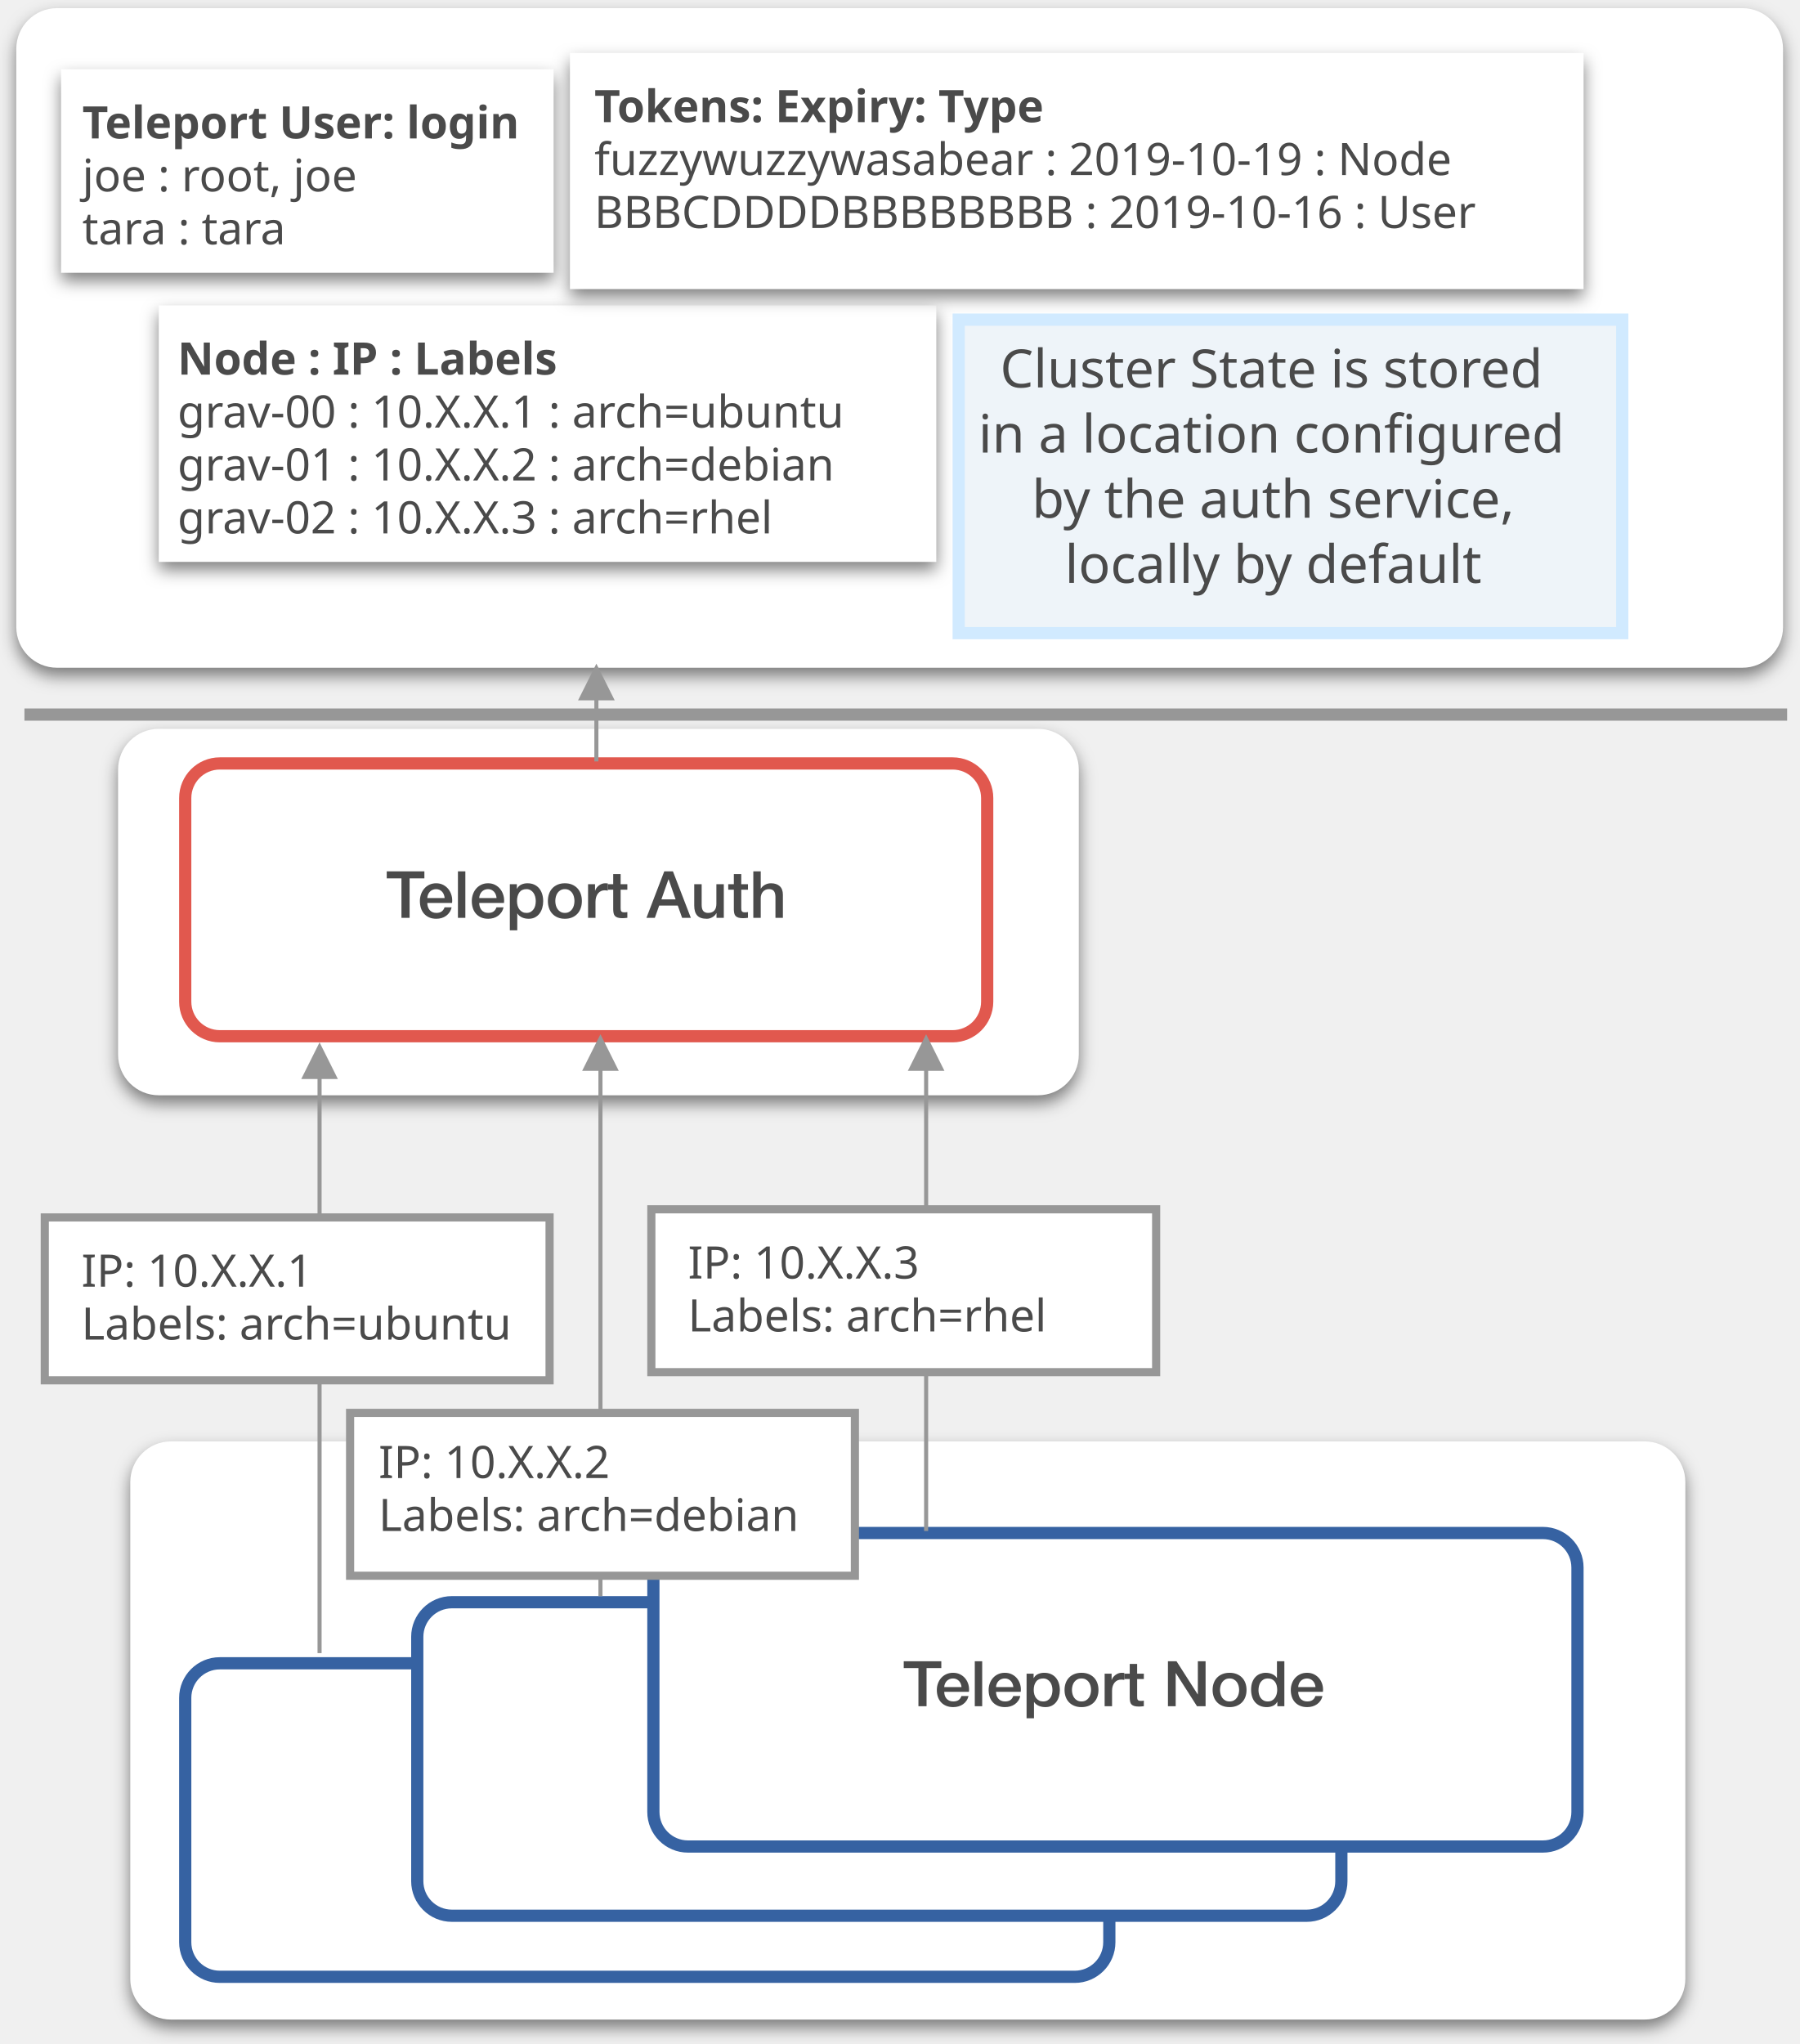
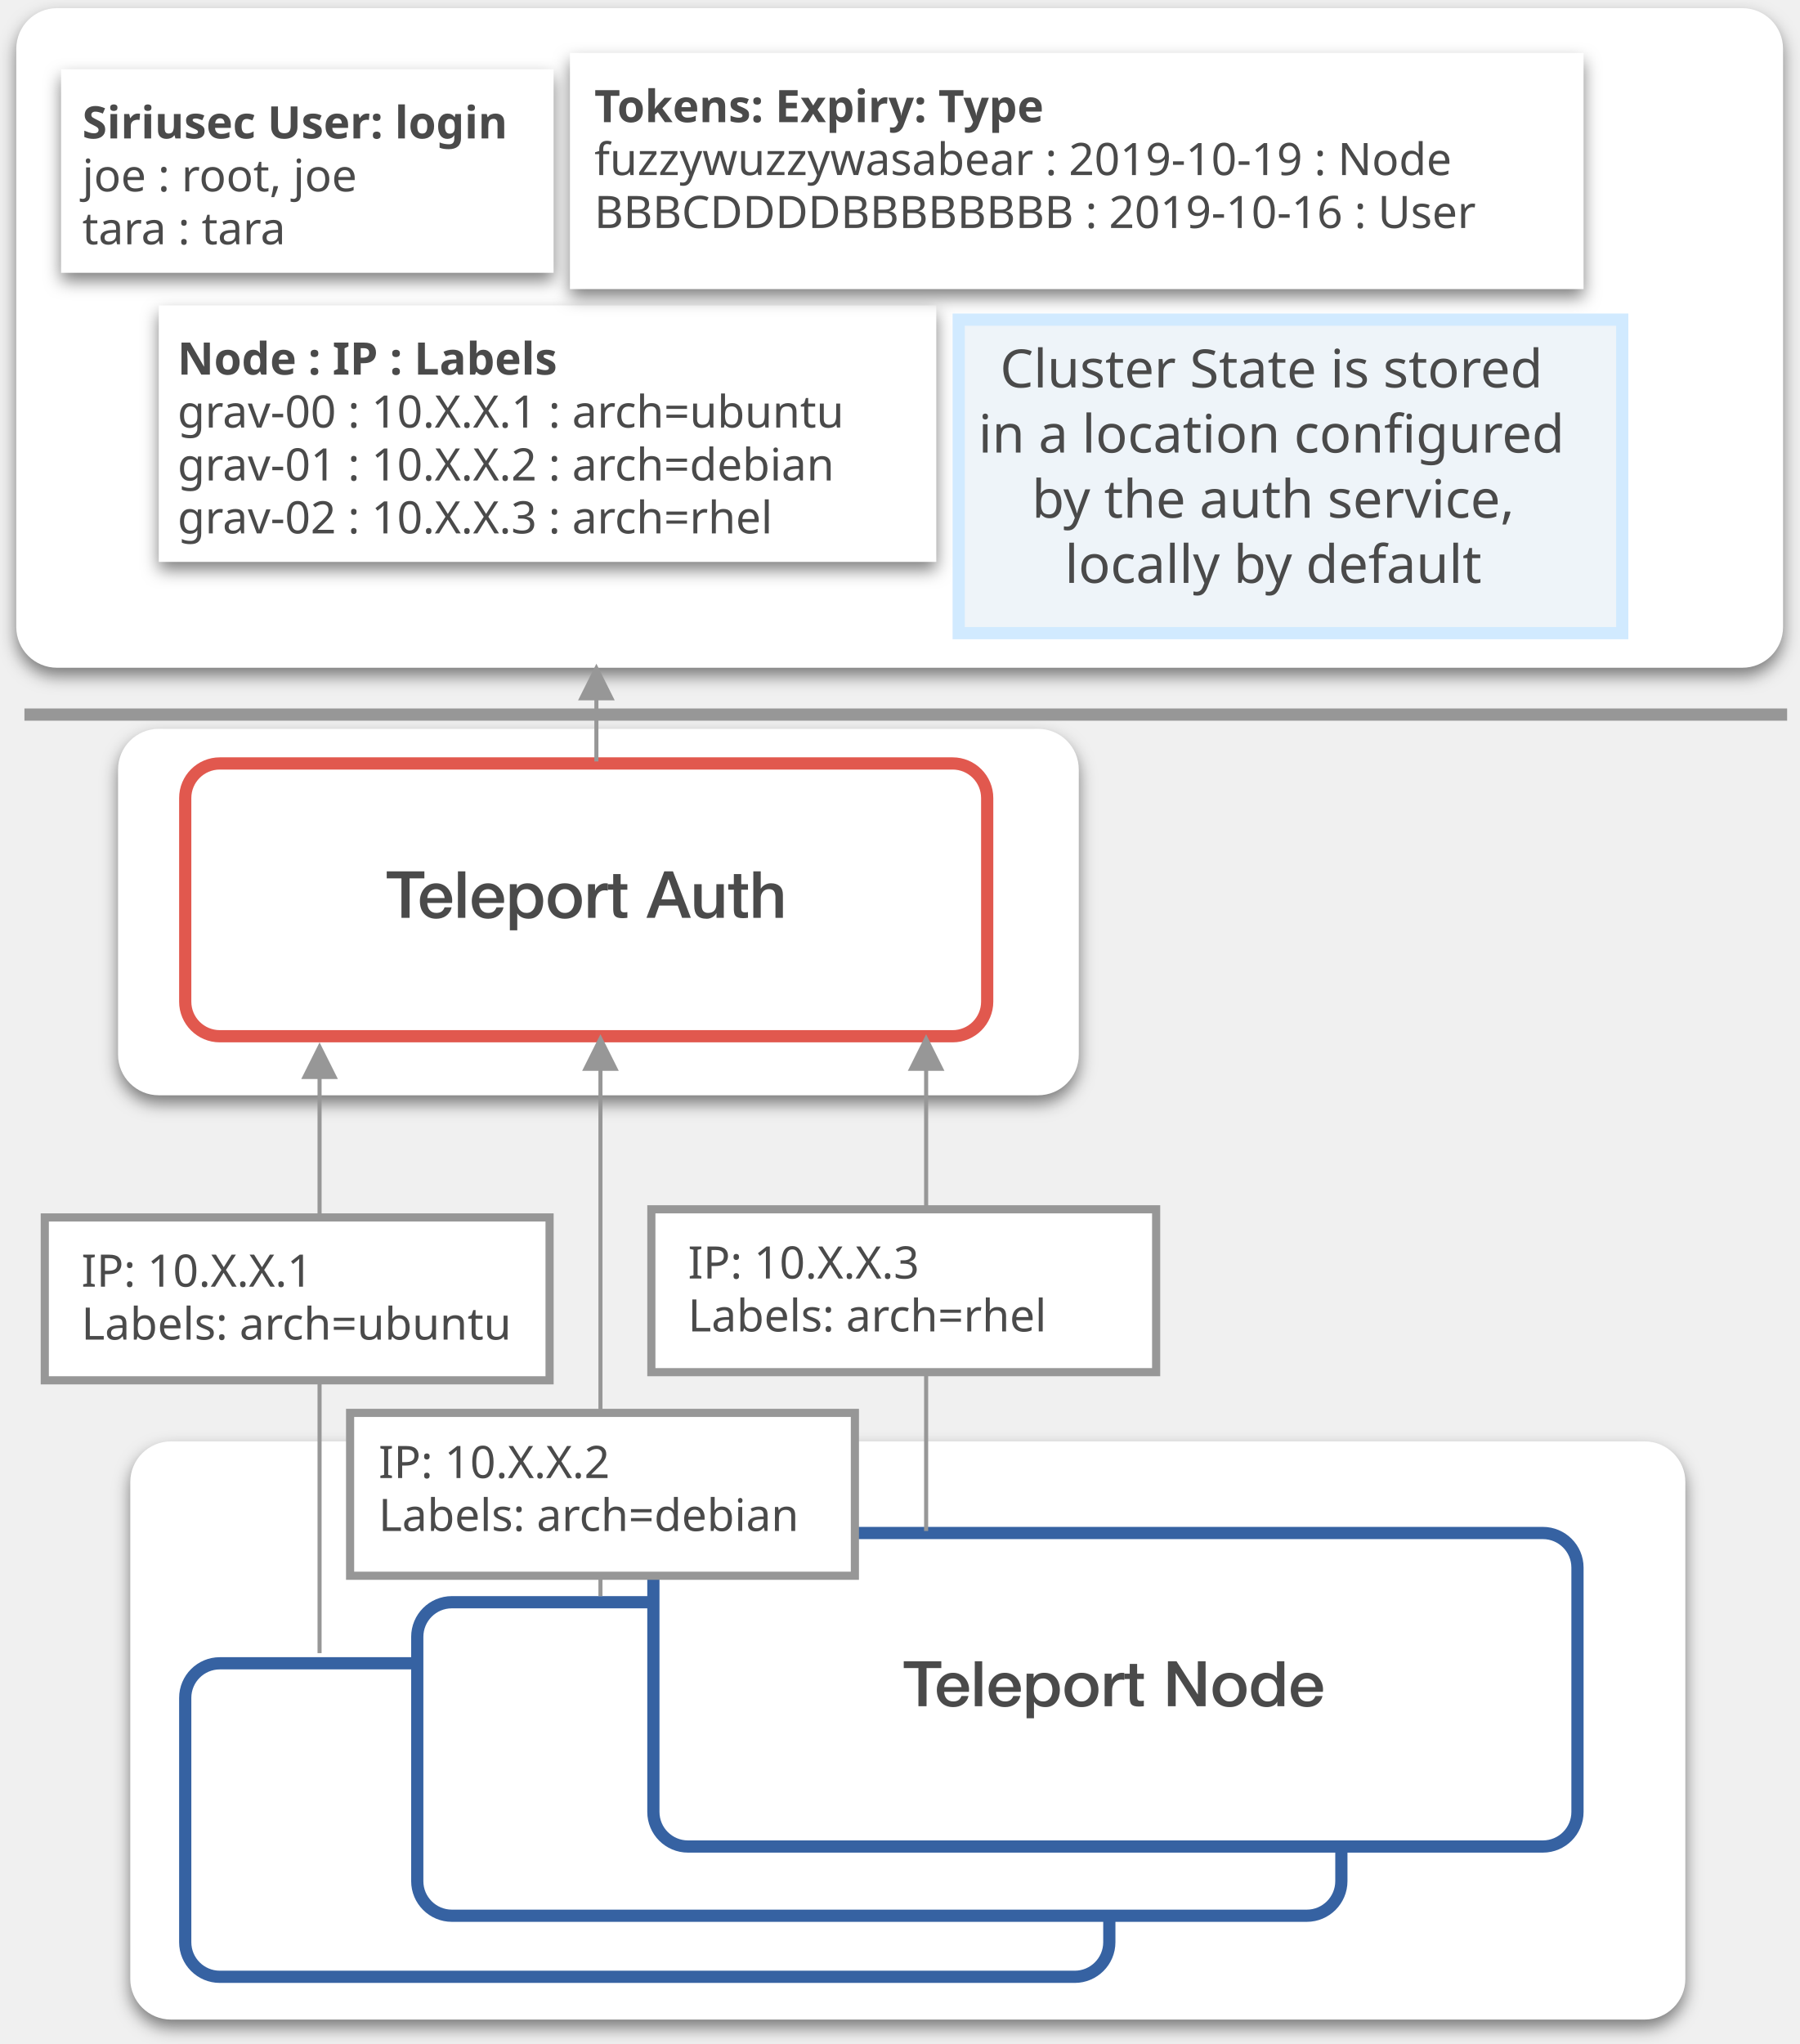
<svg xmlns="http://www.w3.org/2000/svg" xmlns:xlink="http://www.w3.org/1999/xlink" height="502" viewBox="0 0 442 502" width="442">
  <defs>
    <rect id="a" height="162" rx="10" width="434" />
    <filter id="b" height="108.6%" width="103.2%" x="-1.6%" y="-3.1%">
      <feOffset dx="0" dy="2" in="SourceAlpha" result="shadowOffsetOuter1" />
      <feGaussianBlur in="shadowOffsetOuter1" result="shadowBlurOuter1" stdDeviation="2" />
      <feColorMatrix in="shadowBlurOuter1" type="matrix" values="0 0 0 0 0   0 0 0 0 0   0 0 0 0 0  0 0 0 0.5 0" />
    </filter>
    <rect id="c" height="142" rx="10" width="382" />
    <filter id="d" height="109.9%" width="103.7%" x="-1.8%" y="-3.5%">
      <feOffset dx="0" dy="2" in="SourceAlpha" result="shadowOffsetOuter1" />
      <feGaussianBlur in="shadowOffsetOuter1" result="shadowBlurOuter1" stdDeviation="2" />
      <feColorMatrix in="shadowBlurOuter1" type="matrix" values="0 0 0 0 0   0 0 0 0 0   0 0 0 0 0  0 0 0 0.5 0" />
    </filter>
    <rect id="e" height="90" rx="10" width="236" />
    <filter id="f" height="115.6%" width="105.9%" x="-3%" y="-5.6%">
      <feOffset dx="0" dy="2" in="SourceAlpha" result="shadowOffsetOuter1" />
      <feGaussianBlur in="shadowOffsetOuter1" result="shadowBlurOuter1" stdDeviation="2" />
      <feColorMatrix in="shadowBlurOuter1" type="matrix" values="0 0 0 0 0   0 0 0 0 0   0 0 0 0 0  0 0 0 0.5 0" />
    </filter>
    <path id="g" d="m0 0h121v50h-121z" />
    <filter id="h" height="128%" width="111.6%" x="-5.8%">
      <feOffset dx="0" dy="2" in="SourceAlpha" result="shadowOffsetOuter1" />
      <feGaussianBlur in="shadowOffsetOuter1" result="shadowBlurOuter1" stdDeviation="2" />
      <feColorMatrix in="shadowBlurOuter1" type="matrix" values="0 0 0 0 0   0 0 0 0 0   0 0 0 0 0  0 0 0 0.5 0" />
    </filter>
    <path id="i" d="m0 0h191v63h-191z" />
    <filter id="j" height="122.2%" width="107.3%" x="-3.7%" y="-7.9%">
      <feOffset dx="0" dy="2" in="SourceAlpha" result="shadowOffsetOuter1" />
      <feGaussianBlur in="shadowOffsetOuter1" result="shadowBlurOuter1" stdDeviation="2" />
      <feColorMatrix in="shadowBlurOuter1" type="matrix" values="0 0 0 0 0   0 0 0 0 0   0 0 0 0 0  0 0 0 0.5 0" />
    </filter>
    <path id="k" d="m0 0h249v58h-249z" />
    <filter id="l" height="124.1%" width="105.6%" x="-2.8%" y="-8.6%">
      <feOffset dx="0" dy="2" in="SourceAlpha" result="shadowOffsetOuter1" />
      <feGaussianBlur in="shadowOffsetOuter1" result="shadowBlurOuter1" stdDeviation="2" />
      <feColorMatrix in="shadowBlurOuter1" type="matrix" values="0 0 0 0 0   0 0 0 0 0   0 0 0 0 0  0 0 0 0.5 0" />
    </filter>
  </defs>
  <g fill="none" fill-rule="evenodd">
    <g transform="translate(4 2)">
      <use fill="#000" filter="url(#b)" xlink:href="#a" />
      <use fill="#fff" fill-rule="evenodd" xlink:href="#a" />
    </g>
    <g transform="translate(32 354)">
      <use fill="#000" filter="url(#d)" xlink:href="#c" />
      <use fill="#fff" fill-rule="evenodd" xlink:href="#c" />
    </g>
    <g transform="translate(29 179)">
      <use fill="#000" filter="url(#f)" xlink:href="#e" />
      <use fill="#fff" fill-rule="evenodd" xlink:href="#e" />
    </g>
    <g transform="translate(44 186)">
      <path d="m10 1.5c-4.694 0-8.5 3.806-8.5 8.5v50c0 4.694 3.806 8.5 8.5 8.5h180c4.694 0 8.5-3.806 8.5-8.5v-50c0-4.694-3.806-8.5-8.5-8.5z" fill="#fff" stroke="#e1584e" stroke-width="3" />
      <path d="m51 28h9.248v1.728h-3.632v9.696h-2v-9.696h-3.616zm14.224 6.56c-.021-.288-.083-.565-.184-.832s-.24-.499-.416-.696-.389-.357-.64-.48-.531-.184-.84-.184c-.32 0-.611.056-.872.168s-.485.267-.672.464-.336.429-.448.696-.173.555-.184.864zm-4.256 1.2c0 .32.045.629.136.928s.227.56.408.784.411.403.688.536.608.2.992.2c.533 0 .963-.115 1.288-.344s.568-.573.728-1.032h1.728c-.096.448-.261.848-.496 1.2s-.517.648-.848.888-.701.421-1.112.544-.84.184-1.288.184c-.651 0-1.227-.107-1.728-.32s-.925-.512-1.272-.896-.608-.843-.784-1.376-.264-1.12-.264-1.76c0-.587.093-1.144.28-1.672s.453-.992.8-1.392.765-.717 1.256-.952 1.045-.352 1.664-.352c.651 0 1.235.136 1.752.408s.947.632 1.288 1.08.589.963.744 1.544.195 1.181.12 1.8zm7.52-7.76h1.824v11.424h-1.824zm9.488 6.56c-.021-.288-.083-.565-.184-.832s-.24-.499-.416-.696-.389-.357-.64-.48-.531-.184-.84-.184c-.32 0-.611.056-.872.168s-.485.267-.672.464-.336.429-.448.696-.173.555-.184.864zm-4.256 1.2c0 .32.045.629.136.928s.227.56.408.784.411.403.688.536.608.2.992.2c.533 0 .963-.115 1.288-.344s.568-.573.728-1.032h1.728c-.096.448-.261.848-.496 1.2s-.517.648-.848.888-.701.421-1.112.544-.84.184-1.288.184c-.651 0-1.227-.107-1.728-.32s-.925-.512-1.272-.896-.608-.843-.784-1.376-.264-1.12-.264-1.76c0-.587.093-1.144.28-1.672s.453-.992.8-1.392.765-.717 1.256-.952 1.045-.352 1.664-.352c.651 0 1.235.136 1.752.408s.947.632 1.288 1.08.589.963.744 1.544.195 1.181.12 1.8zm7.52-4.608h1.728v1.12h.032c.256-.48.613-.824 1.072-1.032s.955-.312 1.488-.312c.651 0 1.219.115 1.704.344s.888.544 1.208.944.56.867.72 1.4.24 1.104.24 1.712c0 .555-.072 1.093-.216 1.616s-.363.984-.656 1.384c-.293.4-.664.72-1.112.96s-.976.36-1.584.36c-.267 0-.533-.024-.8-.072s-.523-.125-.768-.232-.472-.243-.68-.408-.381-.36-.52-.584h-.032v4.128h-1.824zm6.368 4.144c0-.373-.048-.736-.144-1.088s-.24-.664-.432-.936-.432-.491-.72-.656-.619-.248-.992-.248c-.768 0-1.347.267-1.736.8s-.584 1.243-.584 2.128c0 .416.051.803.152 1.16s.253.664.456.92.445.459.728.608.611.224.984.224c.416 0 .768-.085 1.056-.256s.525-.392.712-.664.32-.581.4-.928.12-.701.12-1.064zm7.152 4.352c-.661 0-1.251-.109-1.768-.328s-.955-.52-1.312-.904-.629-.843-.816-1.376-.28-1.12-.28-1.76c0-.629.093-1.211.28-1.744s.459-.992.816-1.376.795-.685 1.312-.904 1.107-.328 1.768-.328 1.251.109 1.768.328.955.52 1.312.904.629.843.816 1.376.28 1.115.28 1.744c0 .64-.093 1.227-.28 1.76s-.459.992-.816 1.376-.795.685-1.312.904-1.107.328-1.768.328zm0-1.44c.405 0 .757-.085 1.056-.256s.544-.395.736-.672.333-.589.424-.936.136-.701.136-1.064c0-.352-.045-.704-.136-1.056s-.232-.664-.424-.936-.437-.493-.736-.664-.651-.256-1.056-.256-.757.085-1.056.256-.544.392-.736.664-.333.584-.424.936-.136.704-.136 1.056c0 .363.045.717.136 1.064s.232.659.424.936.437.501.736.672.651.256 1.056.256zm5.696-7.056h1.712v1.6h.032c.053-.224.157-.443.312-.656s.341-.408.56-.584.461-.317.728-.424.539-.16.816-.16c.213 0 .36.005.44.016s.163.021.248.032v1.76c-.128-.021-.259-.04-.392-.056s-.264-.024-.392-.024c-.309 0-.6.061-.872.184s-.509.304-.712.544-.363.536-.48.888-.176.757-.176 1.216v3.936h-1.824zm4.8 0h1.376v-2.48h1.824v2.48h1.648v1.36h-1.648v4.416c0 .192.008.357.024.496s.053.256.112.352.147.168.264.216.277.072.48.072c.128 0 .256-.003.384-.008s.256-.024.384-.056v1.408c-.203.021-.4.043-.592.064s-.389.032-.592.032c-.48 0-.867-.045-1.16-.136s-.523-.224-.688-.4-.277-.397-.336-.664-.093-.571-.104-.912v-4.88h-1.376zm13.92-3.152h2.128l4.4 11.424h-2.144l-1.072-3.024h-4.56l-1.072 3.024h-2.064zm-.704 6.88h3.488l-1.712-4.912h-.048zm15.328 4.544h-1.792v-1.152h-.032c-.224.416-.557.749-1 1s-.893.376-1.352.376c-1.088 0-1.875-.269-2.36-.808s-.728-1.352-.728-2.44v-5.248h1.824v5.072c0 .725.139 1.237.416 1.536s.667.448 1.168.448c.384 0 .704-.059.96-.176s.464-.275.624-.472.275-.435.344-.712.104-.576.104-.896v-4.8h1.824zm1.088-8.272h1.376v-2.48h1.824v2.48h1.648v1.36h-1.648v4.416c0 .192.008.357.024.496s.053.256.112.352.147.168.264.216.277.072.48.072c.128 0 .256-.003.384-.008s.256-.024.384-.056v1.408c-.203.021-.4.043-.592.064s-.389.032-.592.032c-.48 0-.867-.045-1.16-.136s-.523-.224-.688-.4-.277-.397-.336-.664-.093-.571-.104-.912v-4.88h-1.376zm6.16-3.152h1.824v4.24h.032c.224-.373.557-.685 1-.936s.936-.376 1.48-.376c.907 0 1.621.235 2.144.704s.784 1.173.784 2.112v5.68h-1.824v-5.2c-.021-.651-.16-1.123-.416-1.416s-.656-.44-1.2-.44c-.309 0-.587.056-.832.168s-.453.267-.624.464-.304.429-.4.696-.144.549-.144.848v4.88h-1.824z" fill="#4a4a4a" />
    </g>
    <g transform="translate(44 407)">
      <path d="m10 1.5c-4.694 0-8.5 3.806-8.5 8.5v60c0 4.694 3.806 8.5 8.5 8.5h210c4.694 0 8.5-3.806 8.5-8.5v-60c0-4.694-3.806-8.5-8.5-8.5z" fill="#fff" stroke="#3662a2" stroke-width="3" />
      <path d="m63 33h9.228v1.671h-3.624v9.375h-1.996v-9.375h-3.608zm14.194 6.343c-.021-.278-.082-.547-.184-.804-.101-.258-.239-.482-.415-.673-.176-.191-.389-.345-.639-.464-.25-.119-.53-.178-.838-.178-.319 0-.609.054-.87.162-.261.108-.484.258-.671.449-.186.191-.335.415-.447.673-.112.258-.173.536-.184.835zm-4.247 1.16c0 .309.045.608.136.897.09.289.226.541.407.758.181.217.41.389.687.518.277.129.607.193.99.193.532 0 .961-.111 1.285-.333.325-.222.567-.554.726-.998h1.724c-.096.433-.261.82-.495 1.16s-.516.627-.846.859c-.33.232-.7.407-1.11.526s-.838.178-1.285.178c-.649 0-1.224-.103-1.724-.309-.5-.206-.923-.495-1.269-.866-.346-.371-.607-.815-.782-1.33-.176-.516-.263-1.083-.263-1.702 0-.567.093-1.106.279-1.617s.452-.959.798-1.346c.346-.387.764-.694 1.253-.92s1.043-.34 1.66-.34c.649 0 1.232.131 1.748.394.516.263.945.611 1.285 1.044.341.433.588.931.742 1.493.154.562.194 1.142.12 1.74zm7.504-7.503h1.82v11.045h-1.82zm9.468 6.343c-.021-.278-.082-.547-.184-.804-.101-.258-.239-.482-.415-.673-.176-.191-.389-.345-.639-.464-.25-.119-.53-.178-.838-.178-.319 0-.609.054-.87.162-.261.108-.484.258-.671.449-.186.191-.335.415-.447.673-.112.258-.173.536-.184.835zm-4.247 1.16c0 .309.045.608.136.897.09.289.226.541.407.758.181.217.41.389.687.518.277.129.607.193.99.193.532 0 .961-.111 1.285-.333.325-.222.567-.554.726-.998h1.724c-.096.433-.261.82-.495 1.16-.234.34-.516.627-.846.859-.33.232-.7.407-1.11.526s-.838.178-1.285.178c-.649 0-1.224-.103-1.724-.309-.5-.206-.923-.495-1.269-.866-.346-.371-.607-.815-.782-1.33-.176-.516-.263-1.083-.263-1.702 0-.567.093-1.106.279-1.617s.452-.959.798-1.346c.346-.387.764-.694 1.253-.92s1.043-.34 1.66-.34c.649 0 1.232.131 1.748.394.516.263.945.611 1.285 1.044.341.433.588.931.742 1.493.154.562.194 1.142.12 1.74zm7.504-4.455h1.724v1.083h.032c.255-.464.612-.797 1.07-.998s.953-.302 1.485-.302c.649 0 1.216.111 1.7.333.484.222.886.526 1.205.913s.559.838.718 1.354c.16.516.239 1.067.239 1.655 0 .536-.072 1.057-.216 1.562-.144.505-.362.951-.655 1.338-.293.387-.663.696-1.11.928-.447.232-.974.348-1.581.348-.266 0-.532-.023-.798-.07-.266-.046-.522-.121-.766-.224-.245-.103-.471-.235-.679-.394-.208-.16-.381-.348-.519-.565h-.032v3.991h-1.82zm6.354 4.007c0-.361-.048-.712-.144-1.052-.096-.34-.239-.642-.431-.905-.192-.263-.431-.474-.718-.634-.287-.16-.617-.24-.99-.24-.766 0-1.344.258-1.732.773-.389.516-.583 1.201-.583 2.057 0 .402.051.776.152 1.122.101.345.253.642.455.89.202.248.444.443.726.588.282.144.609.217.982.217.415 0 .766-.083 1.054-.248.287-.165.524-.379.71-.642s.319-.562.399-.897c.08-.335.12-.678.12-1.029zm7.137 4.208c-.66 0-1.248-.106-1.764-.317s-.953-.503-1.309-.874c-.357-.371-.628-.815-.814-1.33-.186-.516-.279-1.083-.279-1.702 0-.608.093-1.171.279-1.686.186-.516.458-.959.814-1.33.357-.371.793-.663 1.309-.874s1.104-.317 1.764-.317 1.248.106 1.764.317.953.503 1.309.874c.357.371.628.815.814 1.33.186.516.279 1.078.279 1.686 0 .619-.093 1.186-.279 1.702-.186.516-.458.959-.814 1.33-.357.371-.793.663-1.309.874s-1.104.317-1.764.317zm0-1.392c.404 0 .756-.083 1.054-.248.298-.165.543-.382.734-.65s.333-.57.423-.905c.09-.335.136-.678.136-1.029 0-.34-.045-.681-.136-1.021-.09-.34-.232-.642-.423-.905-.192-.263-.436-.477-.734-.642-.298-.165-.649-.248-1.054-.248-.404 0-.756.083-1.054.248-.298.165-.543.379-.734.642-.192.263-.333.565-.423.905-.09.34-.136.681-.136 1.021 0 .351.045.694.136 1.029.09.335.232.637.423.905s.436.485.734.65c.298.165.649.248 1.054.248zm5.684-6.822h1.708v1.547h.032c.053-.217.157-.428.311-.634s.341-.394.559-.565.46-.307.726-.41c.266-.103.538-.155.814-.155.213 0 .359.005.439.015.08.01.162.021.247.031v1.702c-.128-.021-.258-.039-.391-.054s-.263-.023-.391-.023c-.309 0-.599.059-.87.178-.271.119-.508.294-.71.526-.202.232-.362.518-.479.859-.117.34-.176.732-.176 1.176v3.806h-1.82zm4.79 0h1.373v-2.398h1.82v2.398h1.644v1.315h-1.644v4.27c0 .186.008.345.024.48.016.134.053.248.112.34s.146.162.263.209.277.07.479.07c.128 0 .255-.003.383-.008.128-.005.255-.023.383-.054v1.361c-.202.021-.399.041-.591.062-.192.021-.389.031-.591.031-.479 0-.865-.044-1.158-.131s-.522-.217-.687-.387c-.165-.17-.277-.384-.335-.642-.059-.258-.093-.552-.104-.882v-4.718h-1.373zm10.761-3.048h2.107l5.205 8.137h.032v-8.137h1.9v11.045h-2.107l-5.189-8.122h-.048v8.122h-1.9zm15.136 11.262c-.66 0-1.248-.106-1.764-.317s-.953-.503-1.309-.874c-.357-.371-.628-.815-.814-1.33-.186-.516-.279-1.083-.279-1.702 0-.608.093-1.171.279-1.686.186-.516.458-.959.814-1.33.357-.371.793-.663 1.309-.874s1.104-.317 1.764-.317 1.248.106 1.764.317.953.503 1.309.874c.357.371.628.815.814 1.33.186.516.279 1.078.279 1.686 0 .619-.093 1.186-.279 1.702-.186.516-.458.959-.814 1.33-.357.371-.793.663-1.309.874s-1.104.317-1.764.317zm0-1.392c.404 0 .756-.083 1.054-.248.298-.165.543-.382.734-.65s.333-.57.423-.905c.09-.335.136-.678.136-1.029 0-.34-.045-.681-.136-1.021-.09-.34-.232-.642-.423-.905-.192-.263-.436-.477-.734-.642-.298-.165-.649-.248-1.054-.248-.404 0-.756.083-1.054.248-.298.165-.543.379-.734.642-.192.263-.333.565-.423.905-.09.34-.136.681-.136 1.021 0 .351.045.694.136 1.029.09.335.232.637.423.905s.436.485.734.65c.298.165.649.248 1.054.248zm13.459 1.176h-1.724v-1.083h-.032c-.245.464-.601.797-1.07.998-.468.201-.963.302-1.485.302-.649 0-1.216-.111-1.7-.333-.484-.222-.886-.523-1.205-.905s-.559-.833-.718-1.354-.239-1.08-.239-1.678c0-.722.101-1.346.303-1.872s.471-.959.806-1.299c.335-.34.718-.59 1.15-.75.431-.16.87-.24 1.317-.24.255 0 .516.023.782.07.266.046.522.121.766.224.245.103.471.235.679.394.208.16.381.348.519.565h.032v-4.084h1.82zm-6.354-3.914c0 .34.045.676.136 1.006.09.33.229.624.415.882.186.258.423.464.71.619s.628.232 1.022.232c.404 0 .753-.083 1.046-.248.293-.165.532-.382.718-.65s.325-.57.415-.905c.09-.335.136-.678.136-1.029 0-.887-.205-1.578-.615-2.073-.41-.495-.966-.743-1.668-.743-.426 0-.785.085-1.078.255-.293.17-.532.392-.718.665s-.319.583-.399.928c-.08.345-.12.699-.12 1.06zm14.002-.789c-.021-.278-.082-.547-.184-.804-.101-.258-.239-.482-.415-.673-.176-.191-.389-.345-.639-.464-.25-.119-.53-.178-.838-.178-.319 0-.609.054-.87.162-.261.108-.484.258-.671.449-.186.191-.335.415-.447.673-.112.258-.173.536-.184.835zm-4.247 1.16c0 .309.045.608.136.897.09.289.226.541.407.758.181.217.41.389.687.518.277.129.607.193.99.193.532 0 .961-.111 1.285-.333.325-.222.567-.554.726-.998h1.724c-.096.433-.261.82-.495 1.16s-.516.627-.846.859c-.33.232-.7.407-1.11.526-.41.119-.838.178-1.285.178-.649 0-1.224-.103-1.724-.309-.5-.206-.923-.495-1.269-.866-.346-.371-.607-.815-.782-1.33-.176-.516-.263-1.083-.263-1.702 0-.567.093-1.106.279-1.617s.452-.959.798-1.346.764-.694 1.253-.92 1.043-.34 1.66-.34c.649 0 1.232.131 1.748.394.516.263.945.611 1.285 1.044.341.433.588.931.742 1.493.154.562.194 1.142.12 1.74z" fill="#4a4a4a" />
    </g>
    <g transform="translate(101 392)">
      <path d="m10 1.5c-4.694 0-8.5 3.806-8.5 8.5v60c0 4.694 3.806 8.5 8.5 8.5h210c4.694 0 8.5-3.806 8.5-8.5v-60c0-4.694-3.806-8.5-8.5-8.5z" fill="#fff" stroke="#3662a2" stroke-width="3" />
      <path d="m63 33h9.228v1.671h-3.624v9.375h-1.996v-9.375h-3.608zm14.194 6.343c-.021-.278-.082-.547-.184-.804-.101-.258-.239-.482-.415-.673-.176-.191-.389-.345-.639-.464-.25-.119-.53-.178-.838-.178-.319 0-.609.054-.87.162-.261.108-.484.258-.671.449-.186.191-.335.415-.447.673-.112.258-.173.536-.184.835zm-4.247 1.16c0 .309.045.608.136.897.09.289.226.541.407.758.181.217.41.389.687.518.277.129.607.193.99.193.532 0 .961-.111 1.285-.333.325-.222.567-.554.726-.998h1.724c-.096.433-.261.82-.495 1.16s-.516.627-.846.859c-.33.232-.7.407-1.11.526s-.838.178-1.285.178c-.649 0-1.224-.103-1.724-.309-.5-.206-.923-.495-1.269-.866-.346-.371-.607-.815-.782-1.33-.176-.516-.263-1.083-.263-1.702 0-.567.093-1.106.279-1.617s.452-.959.798-1.346c.346-.387.764-.694 1.253-.92s1.043-.34 1.66-.34c.649 0 1.232.131 1.748.394.516.263.945.611 1.285 1.044.341.433.588.931.742 1.493.154.562.194 1.142.12 1.74zm7.504-7.503h1.82v11.045h-1.82zm9.468 6.343c-.021-.278-.082-.547-.184-.804-.101-.258-.239-.482-.415-.673-.176-.191-.389-.345-.639-.464-.25-.119-.53-.178-.838-.178-.319 0-.609.054-.87.162-.261.108-.484.258-.671.449-.186.191-.335.415-.447.673-.112.258-.173.536-.184.835zm-4.247 1.16c0 .309.045.608.136.897.09.289.226.541.407.758.181.217.41.389.687.518.277.129.607.193.99.193.532 0 .961-.111 1.285-.333.325-.222.567-.554.726-.998h1.724c-.096.433-.261.82-.495 1.16-.234.34-.516.627-.846.859-.33.232-.7.407-1.11.526s-.838.178-1.285.178c-.649 0-1.224-.103-1.724-.309-.5-.206-.923-.495-1.269-.866-.346-.371-.607-.815-.782-1.33-.176-.516-.263-1.083-.263-1.702 0-.567.093-1.106.279-1.617s.452-.959.798-1.346c.346-.387.764-.694 1.253-.92s1.043-.34 1.66-.34c.649 0 1.232.131 1.748.394.516.263.945.611 1.285 1.044.341.433.588.931.742 1.493.154.562.194 1.142.12 1.74zm7.504-4.455h1.724v1.083h.032c.255-.464.612-.797 1.07-.998s.953-.302 1.485-.302c.649 0 1.216.111 1.7.333.484.222.886.526 1.205.913s.559.838.718 1.354c.16.516.239 1.067.239 1.655 0 .536-.072 1.057-.216 1.562-.144.505-.362.951-.655 1.338-.293.387-.663.696-1.11.928-.447.232-.974.348-1.581.348-.266 0-.532-.023-.798-.07-.266-.046-.522-.121-.766-.224-.245-.103-.471-.235-.679-.394-.208-.16-.381-.348-.519-.565h-.032v3.991h-1.82zm6.354 4.007c0-.361-.048-.712-.144-1.052-.096-.34-.239-.642-.431-.905-.192-.263-.431-.474-.718-.634-.287-.16-.617-.24-.99-.24-.766 0-1.344.258-1.732.773-.389.516-.583 1.201-.583 2.057 0 .402.051.776.152 1.122.101.345.253.642.455.89.202.248.444.443.726.588.282.144.609.217.982.217.415 0 .766-.083 1.054-.248.287-.165.524-.379.71-.642s.319-.562.399-.897c.08-.335.12-.678.12-1.029zm7.137 4.208c-.66 0-1.248-.106-1.764-.317s-.953-.503-1.309-.874c-.357-.371-.628-.815-.814-1.33-.186-.516-.279-1.083-.279-1.702 0-.608.093-1.171.279-1.686.186-.516.458-.959.814-1.33.357-.371.793-.663 1.309-.874s1.104-.317 1.764-.317 1.248.106 1.764.317.953.503 1.309.874c.357.371.628.815.814 1.33.186.516.279 1.078.279 1.686 0 .619-.093 1.186-.279 1.702-.186.516-.458.959-.814 1.33-.357.371-.793.663-1.309.874s-1.104.317-1.764.317zm0-1.392c.404 0 .756-.083 1.054-.248.298-.165.543-.382.734-.65s.333-.57.423-.905c.09-.335.136-.678.136-1.029 0-.34-.045-.681-.136-1.021-.09-.34-.232-.642-.423-.905-.192-.263-.436-.477-.734-.642-.298-.165-.649-.248-1.054-.248-.404 0-.756.083-1.054.248-.298.165-.543.379-.734.642-.192.263-.333.565-.423.905-.09.34-.136.681-.136 1.021 0 .351.045.694.136 1.029.09.335.232.637.423.905s.436.485.734.65c.298.165.649.248 1.054.248zm5.684-6.822h1.708v1.547h.032c.053-.217.157-.428.311-.634s.341-.394.559-.565.46-.307.726-.41c.266-.103.538-.155.814-.155.213 0 .359.005.439.015.08.01.162.021.247.031v1.702c-.128-.021-.258-.039-.391-.054s-.263-.023-.391-.023c-.309 0-.599.059-.87.178-.271.119-.508.294-.71.526-.202.232-.362.518-.479.859-.117.34-.176.732-.176 1.176v3.806h-1.82zm4.79 0h1.373v-2.398h1.82v2.398h1.644v1.315h-1.644v4.27c0 .186.008.345.024.48.016.134.053.248.112.34s.146.162.263.209.277.07.479.07c.128 0 .255-.003.383-.008.128-.005.255-.023.383-.054v1.361c-.202.021-.399.041-.591.062-.192.021-.389.031-.591.031-.479 0-.865-.044-1.158-.131s-.522-.217-.687-.387c-.165-.17-.277-.384-.335-.642-.059-.258-.093-.552-.104-.882v-4.718h-1.373zm10.761-3.048h2.107l5.205 8.137h.032v-8.137h1.9v11.045h-2.107l-5.189-8.122h-.048v8.122h-1.9zm15.136 11.262c-.66 0-1.248-.106-1.764-.317s-.953-.503-1.309-.874c-.357-.371-.628-.815-.814-1.33-.186-.516-.279-1.083-.279-1.702 0-.608.093-1.171.279-1.686.186-.516.458-.959.814-1.33.357-.371.793-.663 1.309-.874s1.104-.317 1.764-.317 1.248.106 1.764.317.953.503 1.309.874c.357.371.628.815.814 1.33.186.516.279 1.078.279 1.686 0 .619-.093 1.186-.279 1.702-.186.516-.458.959-.814 1.33-.357.371-.793.663-1.309.874s-1.104.317-1.764.317zm0-1.392c.404 0 .756-.083 1.054-.248.298-.165.543-.382.734-.65s.333-.57.423-.905c.09-.335.136-.678.136-1.029 0-.34-.045-.681-.136-1.021-.09-.34-.232-.642-.423-.905-.192-.263-.436-.477-.734-.642-.298-.165-.649-.248-1.054-.248-.404 0-.756.083-1.054.248-.298.165-.543.379-.734.642-.192.263-.333.565-.423.905-.09.34-.136.681-.136 1.021 0 .351.045.694.136 1.029.09.335.232.637.423.905s.436.485.734.65c.298.165.649.248 1.054.248zm13.459 1.176h-1.724v-1.083h-.032c-.245.464-.601.797-1.07.998-.468.201-.963.302-1.485.302-.649 0-1.216-.111-1.7-.333-.484-.222-.886-.523-1.205-.905s-.559-.833-.718-1.354-.239-1.08-.239-1.678c0-.722.101-1.346.303-1.872s.471-.959.806-1.299c.335-.34.718-.59 1.15-.75.431-.16.87-.24 1.317-.24.255 0 .516.023.782.07.266.046.522.121.766.224.245.103.471.235.679.394.208.16.381.348.519.565h.032v-4.084h1.82zm-6.354-3.914c0 .34.045.676.136 1.006.09.33.229.624.415.882.186.258.423.464.71.619s.628.232 1.022.232c.404 0 .753-.083 1.046-.248.293-.165.532-.382.718-.65s.325-.57.415-.905c.09-.335.136-.678.136-1.029 0-.887-.205-1.578-.615-2.073-.41-.495-.966-.743-1.668-.743-.426 0-.785.085-1.078.255-.293.17-.532.392-.718.665s-.319.583-.399.928c-.08.345-.12.699-.12 1.06zm14.002-.789c-.021-.278-.082-.547-.184-.804-.101-.258-.239-.482-.415-.673-.176-.191-.389-.345-.639-.464-.25-.119-.53-.178-.838-.178-.319 0-.609.054-.87.162-.261.108-.484.258-.671.449-.186.191-.335.415-.447.673-.112.258-.173.536-.184.835zm-4.247 1.16c0 .309.045.608.136.897.09.289.226.541.407.758.181.217.41.389.687.518.277.129.607.193.99.193.532 0 .961-.111 1.285-.333.325-.222.567-.554.726-.998h1.724c-.096.433-.261.82-.495 1.16s-.516.627-.846.859c-.33.232-.7.407-1.11.526-.41.119-.838.178-1.285.178-.649 0-1.224-.103-1.724-.309-.5-.206-.923-.495-1.269-.866-.346-.371-.607-.815-.782-1.33-.176-.516-.263-1.083-.263-1.702 0-.567.093-1.106.279-1.617s.452-.959.798-1.346.764-.694 1.253-.92 1.043-.34 1.66-.34c.649 0 1.232.131 1.748.394.516.263.945.611 1.285 1.044.341.433.588.931.742 1.493.154.562.194 1.142.12 1.74z" fill="#4a4a4a" />
    </g>
    <g transform="translate(159 375)">
      <path d="m10 1.5c-4.694 0-8.5 3.806-8.5 8.5v60c0 4.694 3.806 8.5 8.5 8.5h210c4.694 0 8.5-3.806 8.5-8.5v-60c0-4.694-3.806-8.5-8.5-8.5z" fill="#fff" stroke="#3662a2" stroke-width="3" />
      <path d="m63 33h9.228v1.671h-3.624v9.375h-1.996v-9.375h-3.608zm14.194 6.343c-.021-.278-.082-.547-.184-.804-.101-.258-.239-.482-.415-.673-.176-.191-.389-.345-.639-.464-.25-.119-.53-.178-.838-.178-.319 0-.609.054-.87.162-.261.108-.484.258-.671.449-.186.191-.335.415-.447.673-.112.258-.173.536-.184.835zm-4.247 1.16c0 .309.045.608.136.897.09.289.226.541.407.758.181.217.41.389.687.518.277.129.607.193.99.193.532 0 .961-.111 1.285-.333.325-.222.567-.554.726-.998h1.724c-.096.433-.261.82-.495 1.16s-.516.627-.846.859c-.33.232-.7.407-1.11.526s-.838.178-1.285.178c-.649 0-1.224-.103-1.724-.309-.5-.206-.923-.495-1.269-.866-.346-.371-.607-.815-.782-1.33-.176-.516-.263-1.083-.263-1.702 0-.567.093-1.106.279-1.617s.452-.959.798-1.346c.346-.387.764-.694 1.253-.92s1.043-.34 1.66-.34c.649 0 1.232.131 1.748.394.516.263.945.611 1.285 1.044.341.433.588.931.742 1.493.154.562.194 1.142.12 1.74zm7.504-7.503h1.82v11.045h-1.82zm9.468 6.343c-.021-.278-.082-.547-.184-.804-.101-.258-.239-.482-.415-.673-.176-.191-.389-.345-.639-.464-.25-.119-.53-.178-.838-.178-.319 0-.609.054-.87.162-.261.108-.484.258-.671.449-.186.191-.335.415-.447.673-.112.258-.173.536-.184.835zm-4.247 1.16c0 .309.045.608.136.897.09.289.226.541.407.758.181.217.41.389.687.518.277.129.607.193.99.193.532 0 .961-.111 1.285-.333.325-.222.567-.554.726-.998h1.724c-.096.433-.261.82-.495 1.16-.234.34-.516.627-.846.859-.33.232-.7.407-1.11.526s-.838.178-1.285.178c-.649 0-1.224-.103-1.724-.309-.5-.206-.923-.495-1.269-.866-.346-.371-.607-.815-.782-1.33-.176-.516-.263-1.083-.263-1.702 0-.567.093-1.106.279-1.617s.452-.959.798-1.346c.346-.387.764-.694 1.253-.92s1.043-.34 1.66-.34c.649 0 1.232.131 1.748.394.516.263.945.611 1.285 1.044.341.433.588.931.742 1.493.154.562.194 1.142.12 1.74zm7.504-4.455h1.724v1.083h.032c.255-.464.612-.797 1.07-.998s.953-.302 1.485-.302c.649 0 1.216.111 1.7.333.484.222.886.526 1.205.913s.559.838.718 1.354c.16.516.239 1.067.239 1.655 0 .536-.072 1.057-.216 1.562-.144.505-.362.951-.655 1.338-.293.387-.663.696-1.11.928-.447.232-.974.348-1.581.348-.266 0-.532-.023-.798-.07-.266-.046-.522-.121-.766-.224-.245-.103-.471-.235-.679-.394-.208-.16-.381-.348-.519-.565h-.032v3.991h-1.82zm6.354 4.007c0-.361-.048-.712-.144-1.052-.096-.34-.239-.642-.431-.905-.192-.263-.431-.474-.718-.634-.287-.16-.617-.24-.99-.24-.766 0-1.344.258-1.732.773-.389.516-.583 1.201-.583 2.057 0 .402.051.776.152 1.122.101.345.253.642.455.89.202.248.444.443.726.588.282.144.609.217.982.217.415 0 .766-.083 1.054-.248.287-.165.524-.379.71-.642s.319-.562.399-.897c.08-.335.12-.678.12-1.029zm7.137 4.208c-.66 0-1.248-.106-1.764-.317s-.953-.503-1.309-.874c-.357-.371-.628-.815-.814-1.33-.186-.516-.279-1.083-.279-1.702 0-.608.093-1.171.279-1.686.186-.516.458-.959.814-1.33.357-.371.793-.663 1.309-.874s1.104-.317 1.764-.317 1.248.106 1.764.317.953.503 1.309.874c.357.371.628.815.814 1.33.186.516.279 1.078.279 1.686 0 .619-.093 1.186-.279 1.702-.186.516-.458.959-.814 1.33-.357.371-.793.663-1.309.874s-1.104.317-1.764.317zm0-1.392c.404 0 .756-.083 1.054-.248.298-.165.543-.382.734-.65s.333-.57.423-.905c.09-.335.136-.678.136-1.029 0-.34-.045-.681-.136-1.021-.09-.34-.232-.642-.423-.905-.192-.263-.436-.477-.734-.642-.298-.165-.649-.248-1.054-.248-.404 0-.756.083-1.054.248-.298.165-.543.379-.734.642-.192.263-.333.565-.423.905-.09.34-.136.681-.136 1.021 0 .351.045.694.136 1.029.09.335.232.637.423.905s.436.485.734.65c.298.165.649.248 1.054.248zm5.684-6.822h1.708v1.547h.032c.053-.217.157-.428.311-.634s.341-.394.559-.565.46-.307.726-.41c.266-.103.538-.155.814-.155.213 0 .359.005.439.015.08.01.162.021.247.031v1.702c-.128-.021-.258-.039-.391-.054s-.263-.023-.391-.023c-.309 0-.599.059-.87.178-.271.119-.508.294-.71.526-.202.232-.362.518-.479.859-.117.34-.176.732-.176 1.176v3.806h-1.82zm4.79 0h1.373v-2.398h1.82v2.398h1.644v1.315h-1.644v4.27c0 .186.008.345.024.48.016.134.053.248.112.34s.146.162.263.209.277.07.479.07c.128 0 .255-.003.383-.008.128-.005.255-.023.383-.054v1.361c-.202.021-.399.041-.591.062-.192.021-.389.031-.591.031-.479 0-.865-.044-1.158-.131s-.522-.217-.687-.387c-.165-.17-.277-.384-.335-.642-.059-.258-.093-.552-.104-.882v-4.718h-1.373zm10.761-3.048h2.107l5.205 8.137h.032v-8.137h1.9v11.045h-2.107l-5.189-8.122h-.048v8.122h-1.9zm15.136 11.262c-.66 0-1.248-.106-1.764-.317s-.953-.503-1.309-.874c-.357-.371-.628-.815-.814-1.33-.186-.516-.279-1.083-.279-1.702 0-.608.093-1.171.279-1.686.186-.516.458-.959.814-1.33.357-.371.793-.663 1.309-.874s1.104-.317 1.764-.317 1.248.106 1.764.317.953.503 1.309.874c.357.371.628.815.814 1.33.186.516.279 1.078.279 1.686 0 .619-.093 1.186-.279 1.702-.186.516-.458.959-.814 1.33-.357.371-.793.663-1.309.874s-1.104.317-1.764.317zm0-1.392c.404 0 .756-.083 1.054-.248.298-.165.543-.382.734-.65s.333-.57.423-.905c.09-.335.136-.678.136-1.029 0-.34-.045-.681-.136-1.021-.09-.34-.232-.642-.423-.905-.192-.263-.436-.477-.734-.642-.298-.165-.649-.248-1.054-.248-.404 0-.756.083-1.054.248-.298.165-.543.379-.734.642-.192.263-.333.565-.423.905-.09.34-.136.681-.136 1.021 0 .351.045.694.136 1.029.09.335.232.637.423.905s.436.485.734.65c.298.165.649.248 1.054.248zm13.459 1.176h-1.724v-1.083h-.032c-.245.464-.601.797-1.07.998-.468.201-.963.302-1.485.302-.649 0-1.216-.111-1.7-.333-.484-.222-.886-.523-1.205-.905s-.559-.833-.718-1.354-.239-1.08-.239-1.678c0-.722.101-1.346.303-1.872s.471-.959.806-1.299c.335-.34.718-.59 1.15-.75.431-.16.87-.24 1.317-.24.255 0 .516.023.782.07.266.046.522.121.766.224.245.103.471.235.679.394.208.16.381.348.519.565h.032v-4.084h1.82zm-6.354-3.914c0 .34.045.676.136 1.006.09.33.229.624.415.882.186.258.423.464.71.619s.628.232 1.022.232c.404 0 .753-.083 1.046-.248.293-.165.532-.382.718-.65s.325-.57.415-.905c.09-.335.136-.678.136-1.029 0-.887-.205-1.578-.615-2.073-.41-.495-.966-.743-1.668-.743-.426 0-.785.085-1.078.255-.293.17-.532.392-.718.665s-.319.583-.399.928c-.08.345-.12.699-.12 1.06zm14.002-.789c-.021-.278-.082-.547-.184-.804-.101-.258-.239-.482-.415-.673-.176-.191-.389-.345-.639-.464-.25-.119-.53-.178-.838-.178-.319 0-.609.054-.87.162-.261.108-.484.258-.671.449-.186.191-.335.415-.447.673-.112.258-.173.536-.184.835zm-4.247 1.16c0 .309.045.608.136.897.09.289.226.541.407.758.181.217.41.389.687.518.277.129.607.193.99.193.532 0 .961-.111 1.285-.333.325-.222.567-.554.726-.998h1.724c-.096.433-.261.82-.495 1.16s-.516.627-.846.859c-.33.232-.7.407-1.11.526-.41.119-.838.178-1.285.178-.649 0-1.224-.103-1.724-.309-.5-.206-.923-.495-1.269-.866-.346-.371-.607-.815-.782-1.33-.176-.516-.263-1.083-.263-1.702 0-.567.093-1.106.279-1.617s.452-.959.798-1.346.764-.694 1.253-.92 1.043-.34 1.66-.34c.649 0 1.232.131 1.748.394.516.263.945.611 1.285 1.044.341.433.588.931.742 1.493.154.562.194 1.142.12 1.74z" fill="#4a4a4a" />
    </g>
    <g transform="translate(15 17)">
      <use fill="#000" filter="url(#h)" xlink:href="#g" />
      <use fill="#fff" fill-rule="evenodd" xlink:href="#g" />
      <text fill="#4a4a4a" font-family="LucidaGrande-Bold, Lucida Grande" font-size="11" font-weight="bold">
-         <tspan x="5.216" y="17">Teleport User: login</tspan>
+         <tspan x="5.216" y="17">Siriusec User: login</tspan>
        <tspan x="117.439" y="17" />
        <tspan font-family="LucidaGrande, Lucida Grande" font-weight="normal" x="5.216" y="30">joe : root, joe</tspan>
        <tspan font-family="LucidaGrande, Lucida Grande" font-weight="normal" x="5.216" y="43">tara : tara</tspan>
      </text>
    </g>
    <g transform="translate(39 75)">
      <use fill="#000" filter="url(#j)" xlink:href="#i" />
      <use fill="#fff" fill-rule="evenodd" xlink:href="#i" />
      <text fill="#4a4a4a" font-family="LucidaGrande-Bold, Lucida Grande" font-size="11" font-weight="bold">
        <tspan x="4.602" y="17">Node : IP : Labels</tspan>
        <tspan font-family="LucidaGrande, Lucida Grande" font-weight="normal" x="4.602" y="30">grav-00 : 10.X.X.1 : arch=ubuntu</tspan>
        <tspan font-family="LucidaGrande, Lucida Grande" font-weight="normal" x="4.602" y="43">grav-01 : 10.X.X.2 : arch=debian</tspan>
        <tspan font-family="LucidaGrande, Lucida Grande" font-weight="normal" x="4.602" y="56">grav-02 : 10.X.X.3 : arch=rhel</tspan>
        <tspan x="166.385" y="56" />
        <tspan x="4.602" y="69" />
      </text>
    </g>
    <g transform="translate(140 13)">
      <use fill="#000" filter="url(#l)" xlink:href="#k" />
      <use fill="#fff" fill-rule="evenodd" xlink:href="#k" />
      <text fill="#4a4a4a" font-family="LucidaGrande-Bold, Lucida Grande" font-size="11" font-weight="bold">
        <tspan x="6" y="17">Tokens: Expiry: Type</tspan>
        <tspan font-family="LucidaGrande, Lucida Grande" font-weight="normal" x="6" y="30">fuzzywuzzywasabear : 2019-10-19 : Node</tspan>
        <tspan font-family="LucidaGrande, Lucida Grande" font-weight="normal" x="6" y="43">BBBCDDDDBBBBBBBB : 2019-10-16 : User</tspan>
      </text>
    </g>
    <g transform="translate(234 77)">
      <path d="m1.5 1.5h163v77h-163z" fill="#eef4f9" stroke="#d1eaff" stroke-width="3" />
      <text fill="#4a4a4a" font-family="LucidaGrande, Lucida Grande" font-size="13">
        <tspan x="11.661" y="18.152">Cluster State is stored</tspan>
        <tspan x="6.339" y="34.152">in a location configured</tspan>
        <tspan x="19.466" y="50.152">by the auth service,</tspan>
        <tspan x="27.562" y="66.152">locally by default</tspan>
      </text>
    </g>
    <g fill="#979797" fill-rule="nonzero">
      <path d="m227.5 254 4.5 9h-4v113h-1v-113h-4z" />
      <path d="m78.5 256 4.5 9h-4v141h-1v-141h-4z" />
      <path d="m147.5 254 4.5 9h-4v129h-1v-129h-4z" />
    </g>
    <path d="m11 299v40h124v-40z" fill="#fff" stroke="#979797" stroke-width="2" />
    <text fill="#4a4a4a" font-family="LucidaGrande, Lucida Grande" font-size="11">
      <tspan x="20" y="316">IP: 10.X.X.1</tspan>
      <tspan x="20" y="329">Labels: arch=ubuntu</tspan>
    </text>
    <path d="m160 297v40h124v-40z" fill="#fff" stroke="#979797" stroke-width="2" />
    <text fill="#4a4a4a" font-family="LucidaGrande, Lucida Grande" font-size="11">
      <tspan x="169" y="314">IP: 10.X.X.3</tspan>
      <tspan x="169" y="327">Labels: arch=rhel</tspan>
    </text>
    <path d="m86 347v40h124v-40z" fill="#fff" stroke="#979797" stroke-width="2" />
    <text fill="#4a4a4a" font-family="LucidaGrande, Lucida Grande" font-size="11">
      <tspan x="93" y="363">IP: 10.X.X.2</tspan>
      <tspan x="93" y="376">Labels: arch=debian</tspan>
    </text>
    <path d="m7.5 175.5h430" stroke="#979797" stroke-linecap="square" stroke-width="3" />
    <path d="m146.5 163 4.5 9h-4v15h-1v-15h-4z" fill="#979797" fill-rule="nonzero" />
  </g>
</svg>
